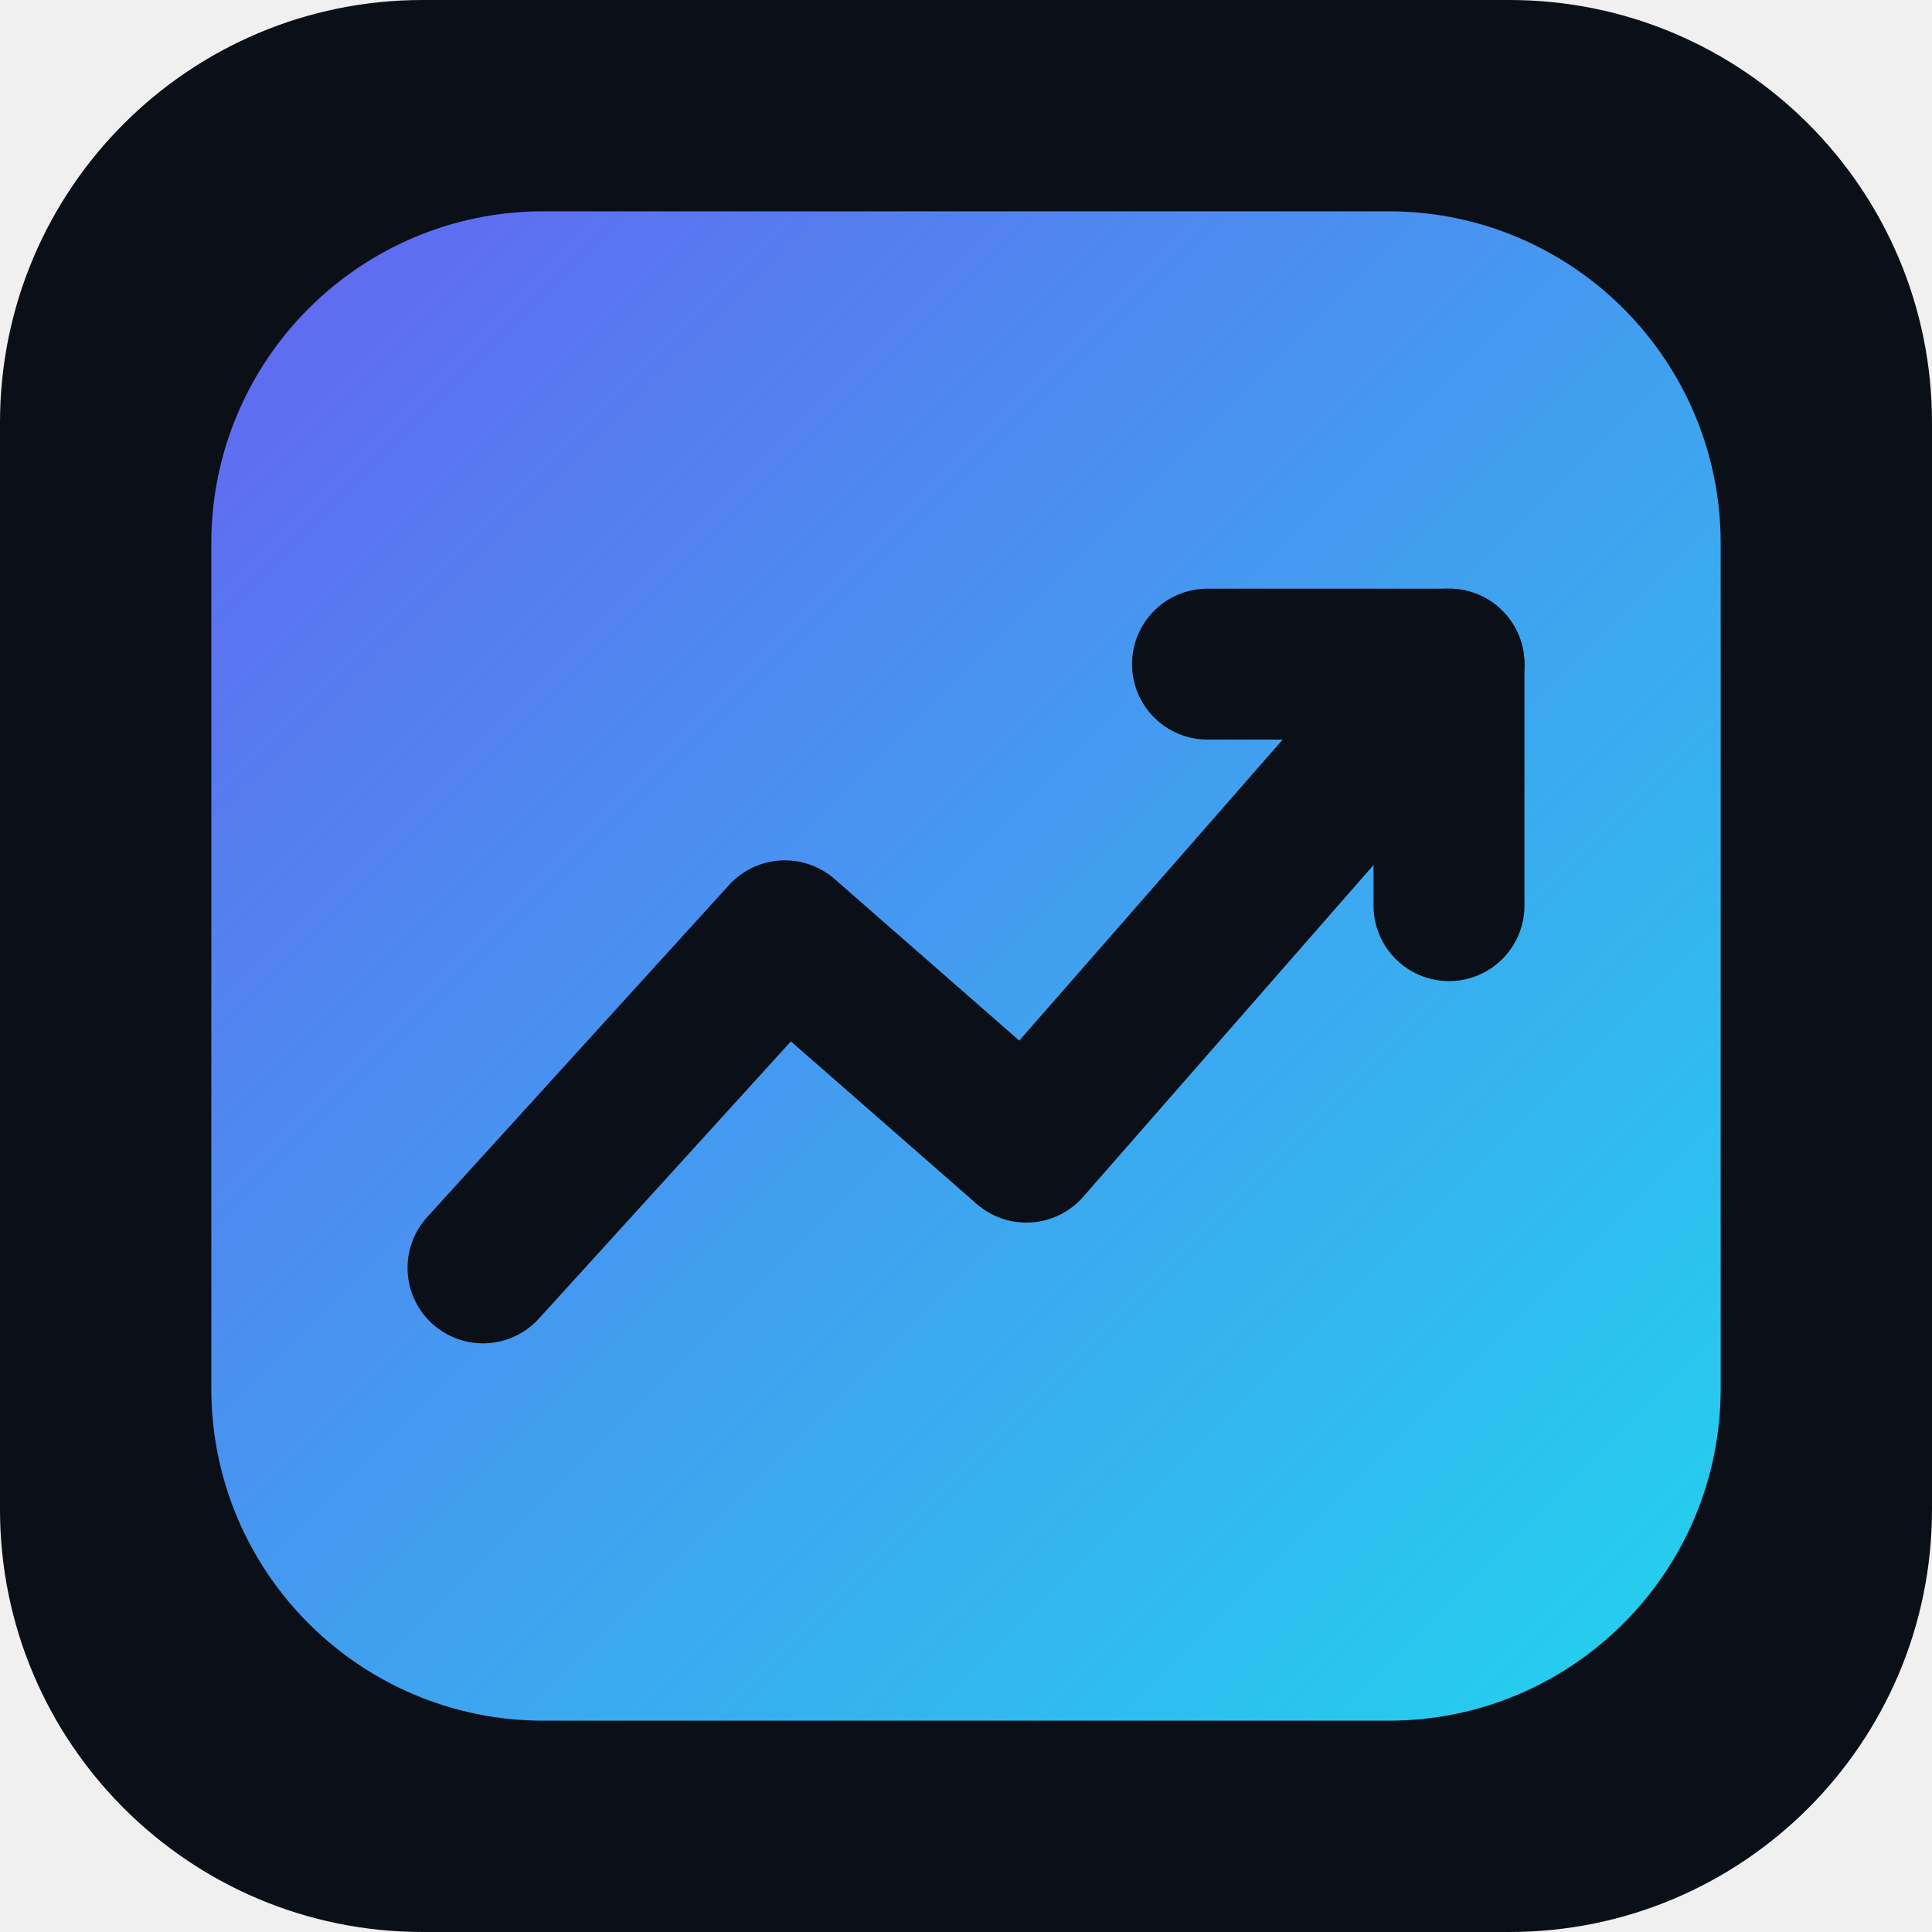
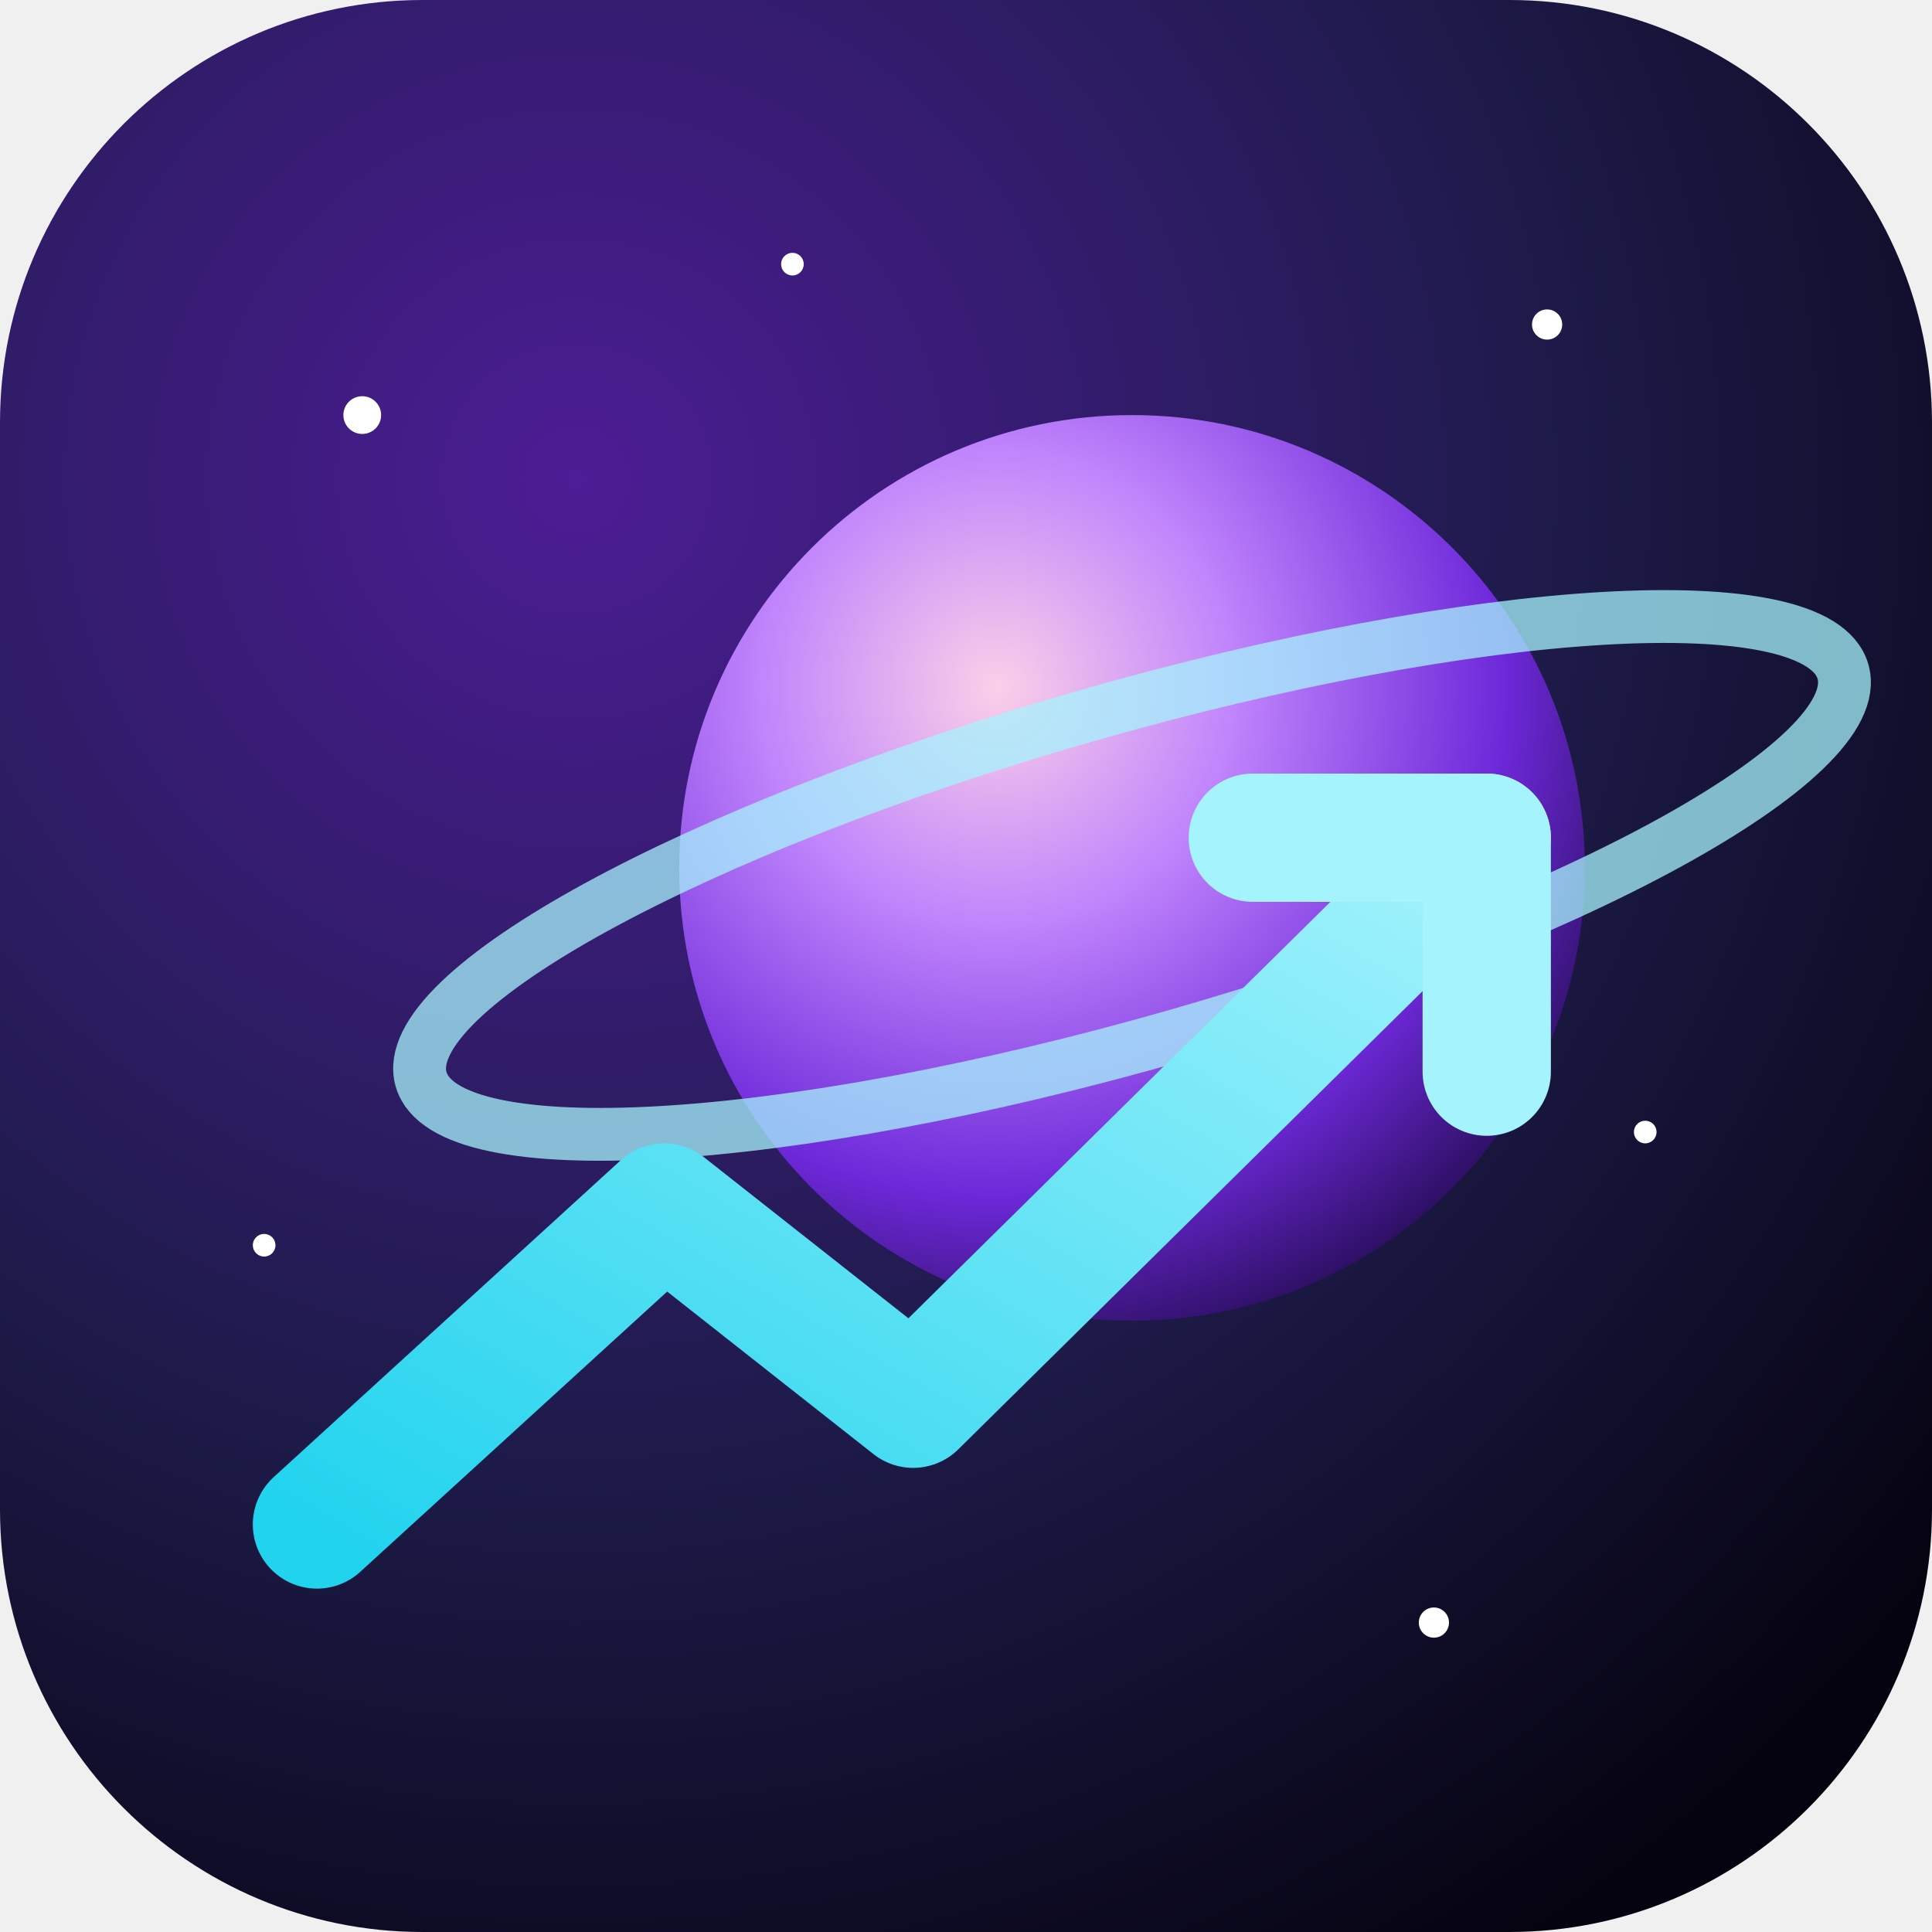
<svg xmlns="http://www.w3.org/2000/svg" viewBox="0 0 512 512">
  <defs>
-     <linearGradient id="g" x1="0" y1="0" x2="1" y2="1">
-       <stop offset="0" stop-color="#6366f1" />
-       <stop offset="1" stop-color="#22d3ee" />
+     <radialGradient id="sky" cx=".3" cy=".25" r=".9">
+       <stop offset="0" stop-color="#4c1d95" />
+       <stop offset=".55" stop-color="#1e1b4b" />
+       <stop offset="1" stop-color="#05030f" />
+     </radialGradient>
+     <radialGradient id="planet" cx=".35" cy=".3" r=".75">
+       <stop offset="0" stop-color="#fbcfe8" />
+       <stop offset=".35" stop-color="#c084fc" />
+       <stop offset=".75" stop-color="#6d28d9" />
+       <stop offset="1" stop-color="#2e1065" />
+     </radialGradient>
+     <linearGradient id="line" x1="0" y1="1" x2="1" y2="0">
+       <stop offset="0" stop-color="#22d3ee" />
+       <stop offset="1" stop-color="#a5f3fc" />
    </linearGradient>
  </defs>
-   <rect width="512" height="512" rx="112" fill="#0b0f17" />
-   <rect x="56" y="56" width="400" height="400" rx="88" fill="url(#g)" />
-   <path d="M128 336l80-88 64 56 112-128" fill="none" stroke="#0b0f17" stroke-width="40" stroke-linecap="round" stroke-linejoin="round" />
-   <path d="M320 176h64v64" fill="none" stroke="#0b0f17" stroke-width="40" stroke-linecap="round" stroke-linejoin="round" />
+   <rect width="512" height="512" rx="112" fill="url(#sky)" />
+   <g fill="#fff">
+     <circle cx="96" cy="110" r="5" />
+     <circle cx="410" cy="86" r="4" />
+     <circle cx="436" cy="300" r="3" />
+     <circle cx="70" cy="330" r="3" />
+     <circle cx="210" cy="70" r="3" />
+     <circle cx="380" cy="430" r="4" />
+   </g>
+   <circle cx="300" cy="230" r="120" fill="url(#planet)" />
+   <ellipse cx="300" cy="232" rx="196" ry="44" fill="none" stroke="#a5f3fc" stroke-width="14" opacity=".75" transform="rotate(-16 300 232)" />
+   <path d="M84 404l92-84 66 52 152-150" fill="none" stroke="url(#line)" stroke-width="34" stroke-linecap="round" stroke-linejoin="round" />
+   <path d="M332 222h62v62" fill="none" stroke="#a5f3fc" stroke-width="34" stroke-linecap="round" stroke-linejoin="round" />
</svg>
